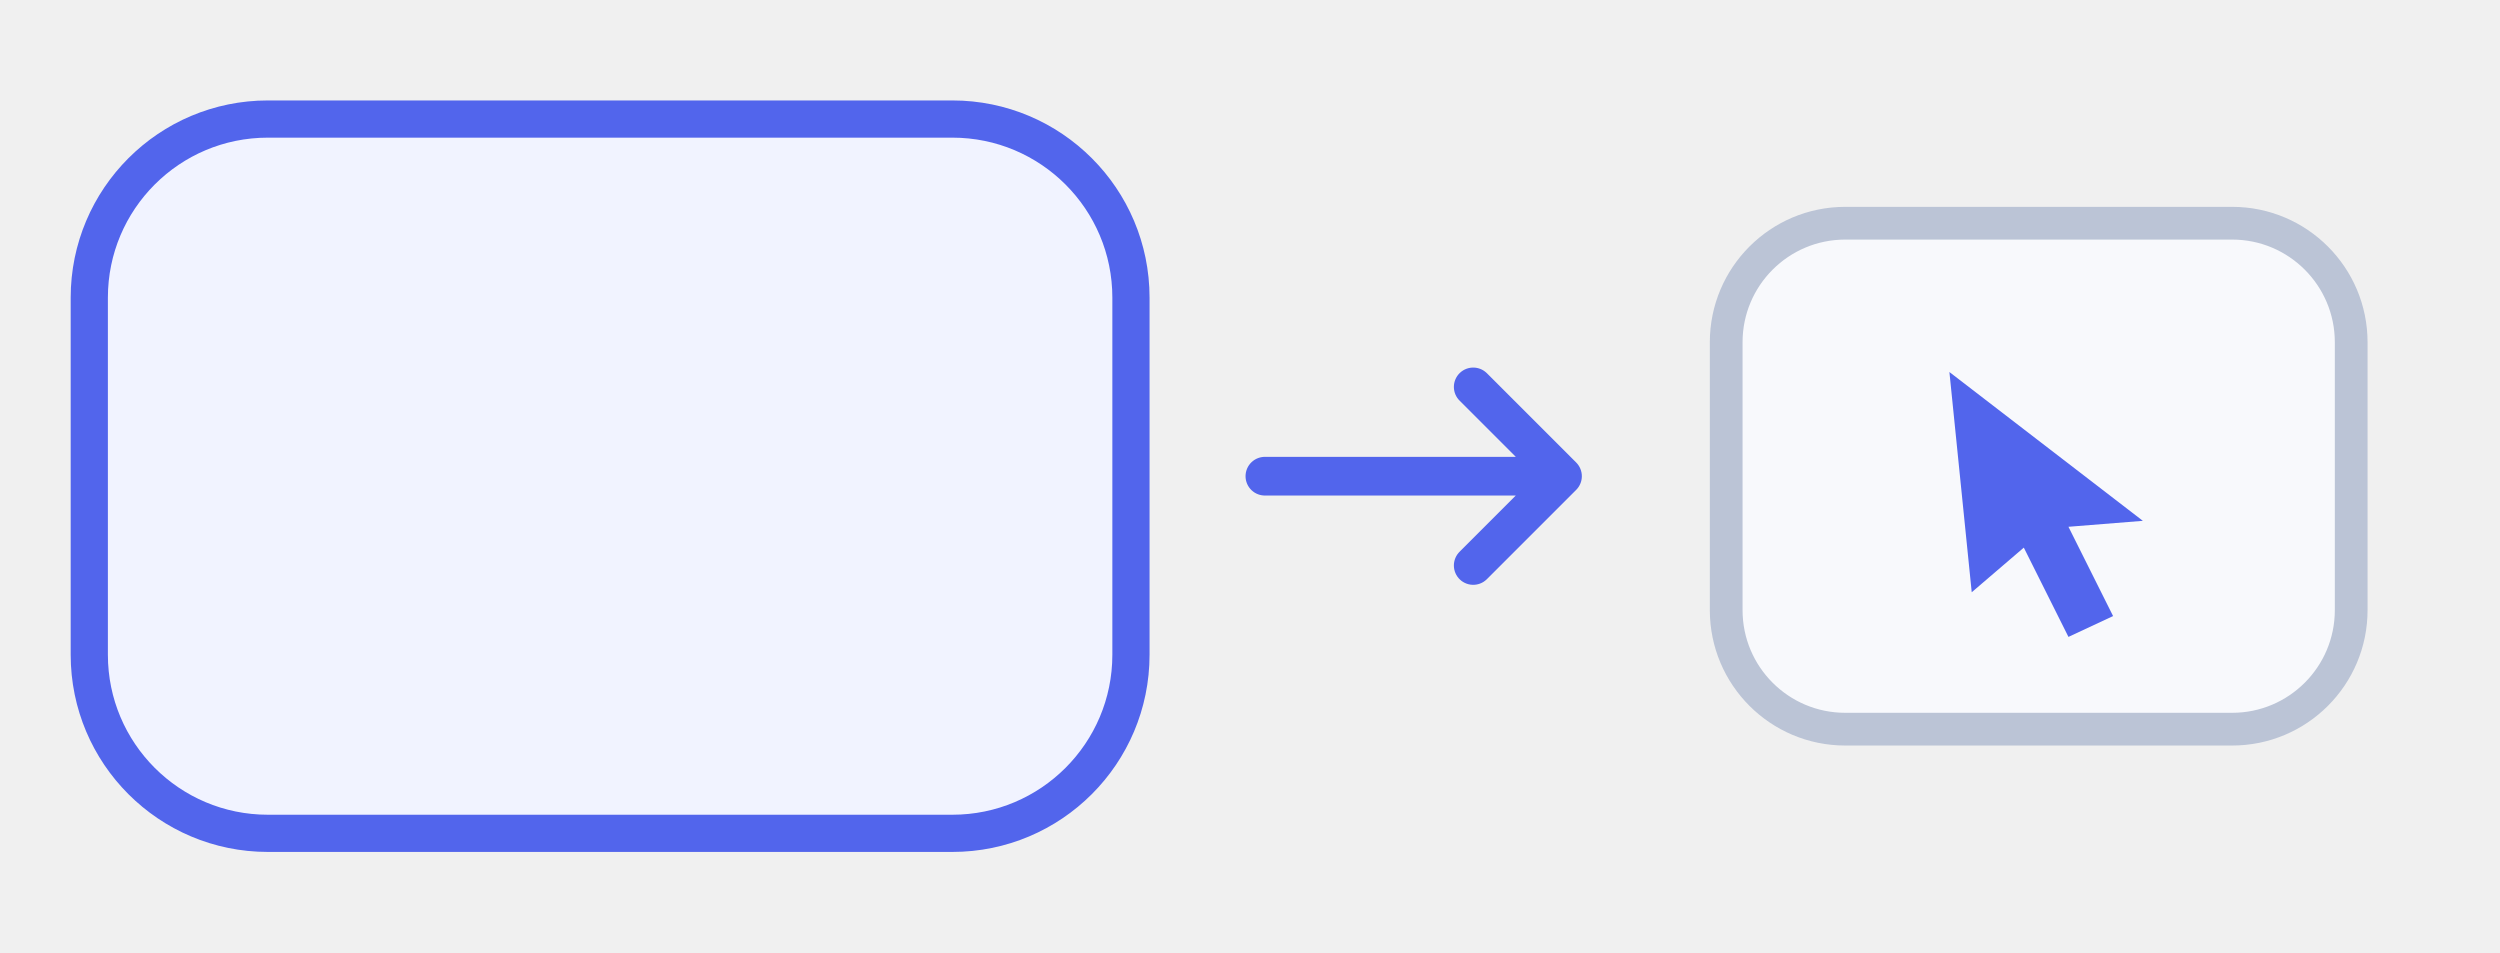
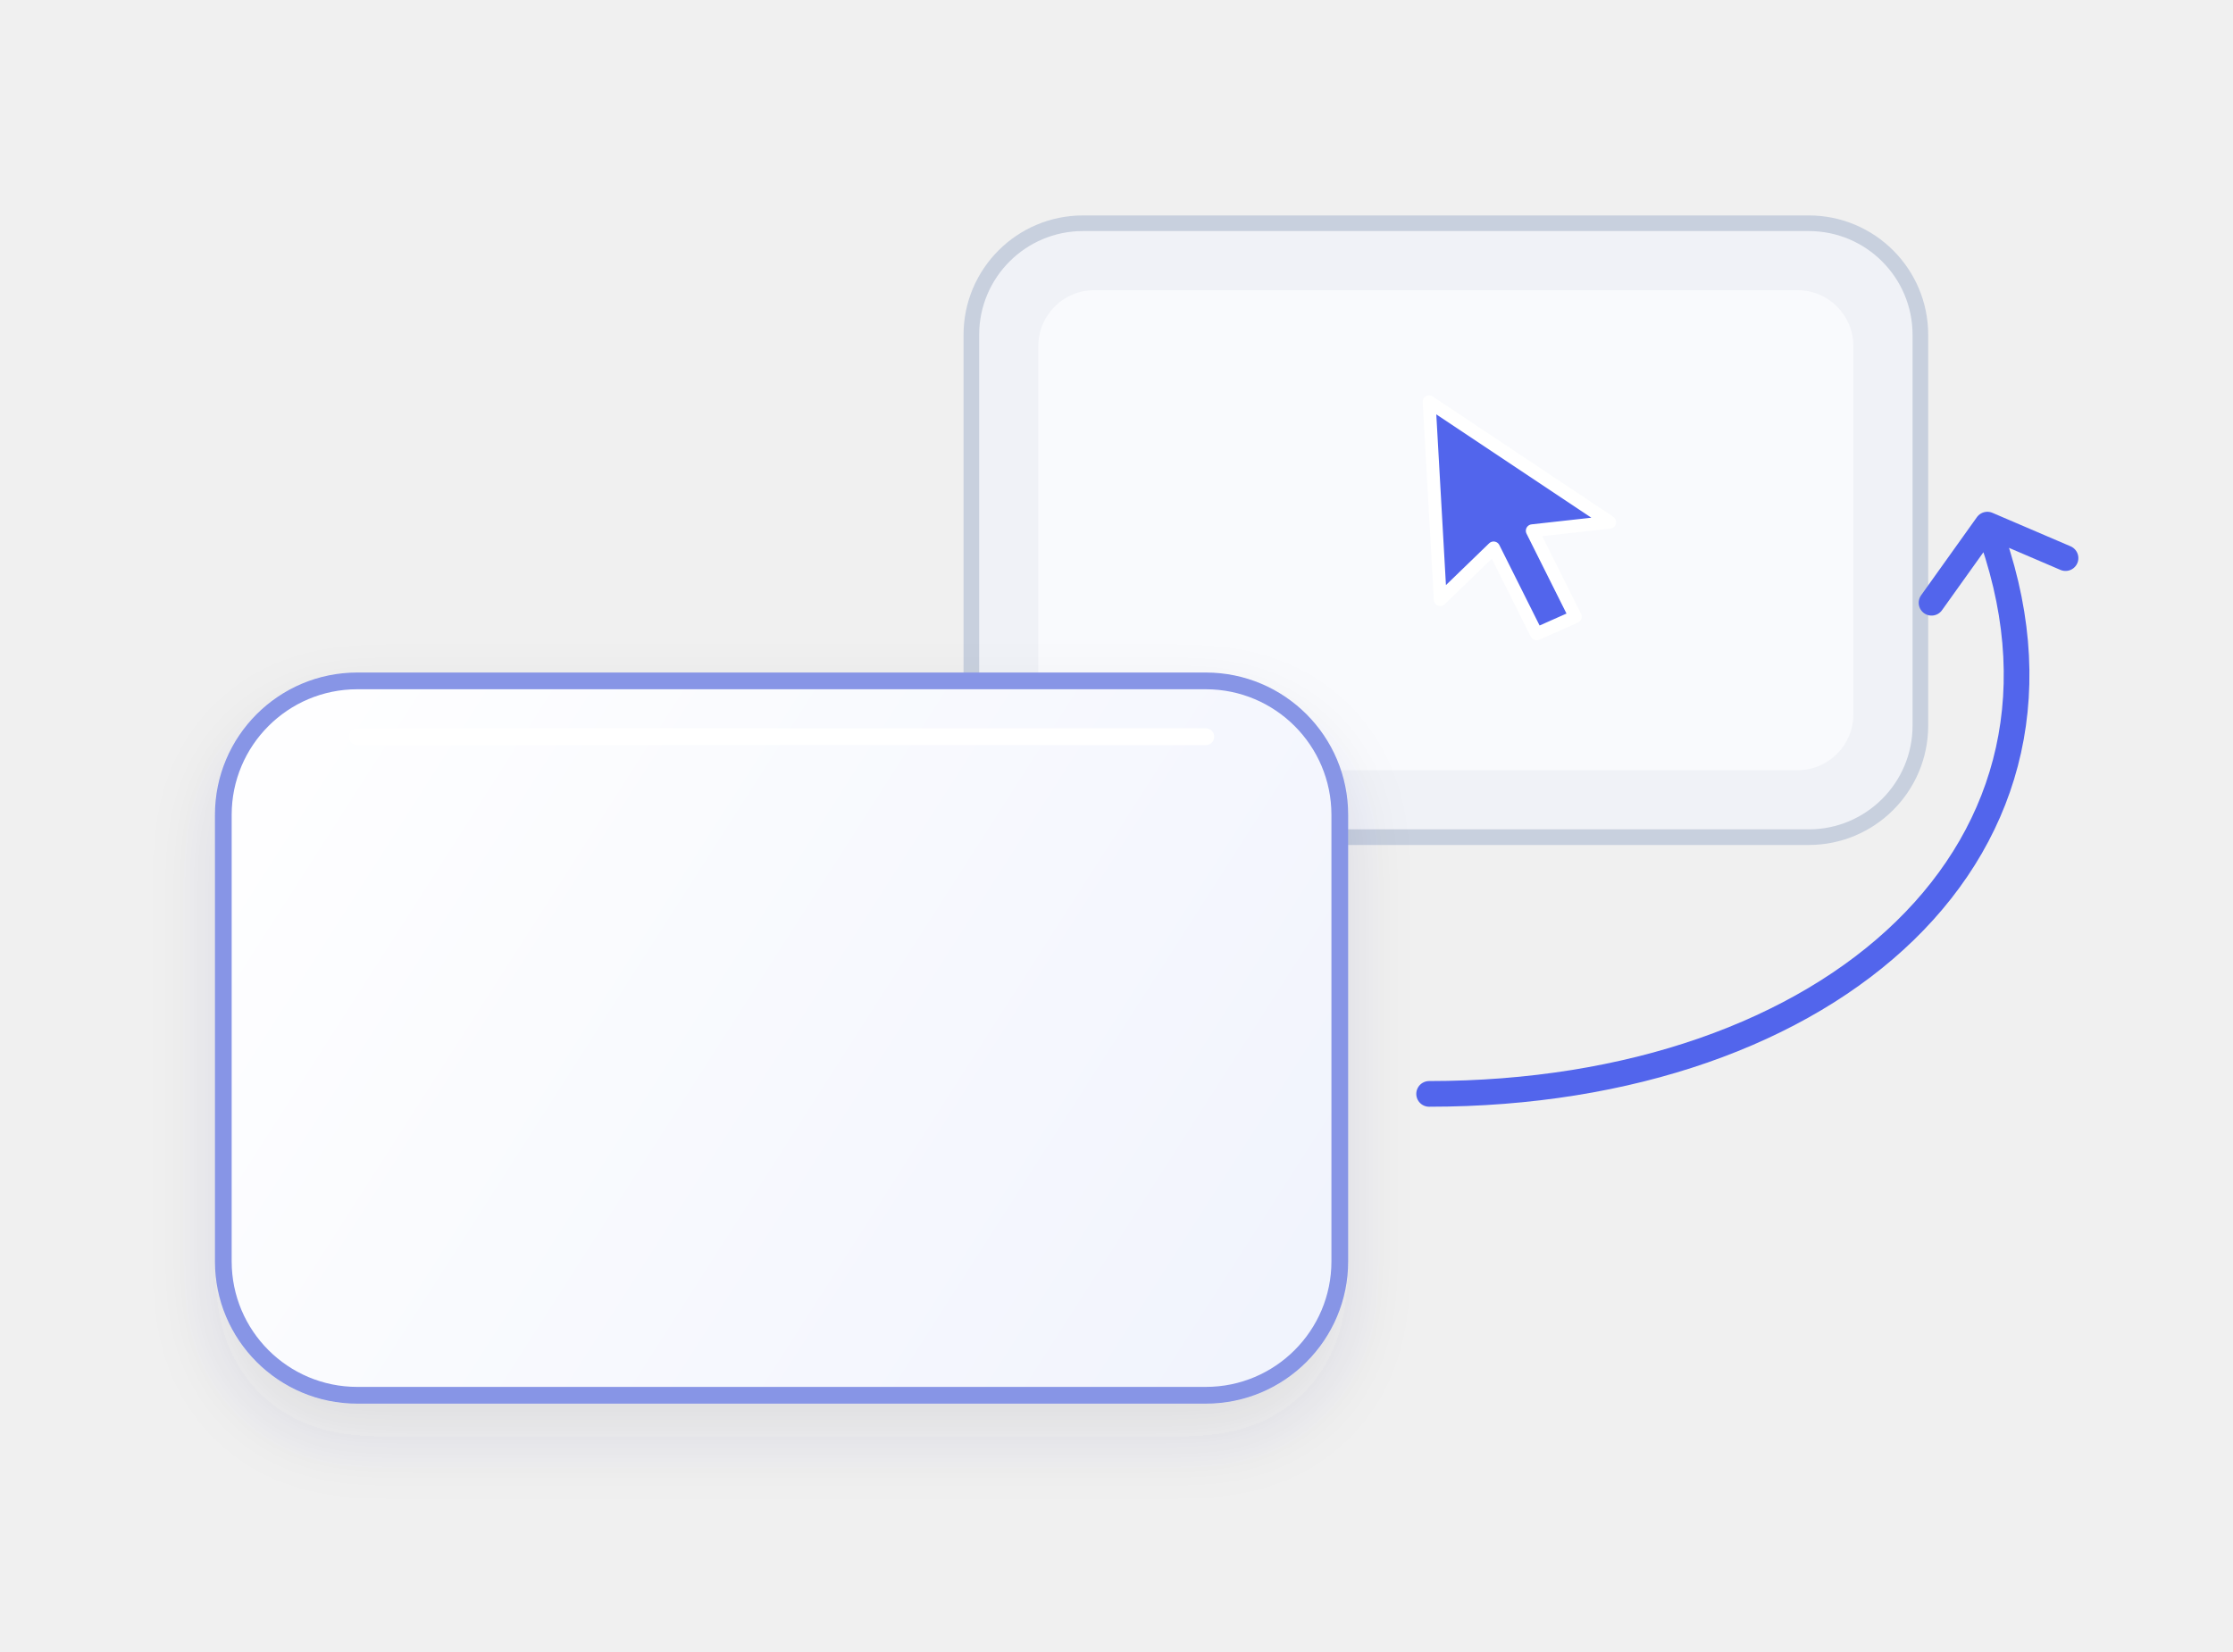
- <svg xmlns="http://www.w3.org/2000/svg" width="168" height="64" viewBox="0 12 168 64">
-   <rect x="6" y="20" width="70" height="48" rx="12" fill="#F1F3FF" stroke="#5265EC" stroke-width="2.5" />
-   <rect x="116" y="27" width="42" height="34" rx="8" fill="#F8F9FC" stroke="#BBC4D6" stroke-width="2.2" />
-   <g fill="none" stroke="#5265EC" stroke-width="2.6" stroke-linecap="round" stroke-linejoin="round">
-     <path d="M85 44h20m-6-6 6 6-6 6" />
+ <svg xmlns="http://www.w3.org/2000/svg" width="200" height="148" viewBox="0 0 200 148">
+   <defs>
+     <linearGradient id="surface" x1="20" y1="62" x2="120" y2="126" gradientUnits="userSpaceOnUse">
+       <stop stop-color="#FFFFFF" />
+       <stop offset="1" stop-color="#F0F3FD" />
+     </linearGradient>
+     <filter id="depth" x="-25%" y="-30%" width="160%" height="180%">
+       <feDropShadow dx="0" dy="3" stdDeviation="3" flood-color="#36436A" flood-opacity=".10" />
+     </filter>
+   </defs>
+   <rect x="87" y="20" width="85" height="55" rx="10" fill="#F0F2F7" stroke="#C8D0DE" stroke-width="1.4" />
+   <rect x="93" y="26" width="73" height="43" rx="5" fill="#F9FAFD" />
+   <g filter="url(#depth)">
+     <rect x="20" y="61" width="100" height="64" rx="12" fill="url(#surface)" stroke="#8795E6" stroke-width="1.5" />
+     <path d="M32 66H108" stroke="#FFFFFF" stroke-width="1.5" stroke-linecap="round" />
  </g>
-   <g fill="#5265EC">
-     <path d="m131 37 13 10-5 .4 3 6-3 1.4-3-6-3.5 3Z" />
+   <path d="M128 98C164 98 189 76 178 47m-5 7 5-7 7 3" fill="none" stroke="#5265EC" stroke-width="2.3" stroke-linecap="round" stroke-linejoin="round" />
+   <g transform="translate(128 36) scale(.77)">
+     <path d="M0 0 21 14 12 15 17 25 12.5 27 7.5 17 1.3 23Z" fill="#5265EC" stroke="#FFFFFF" stroke-width="1.5" stroke-linejoin="round" />
  </g>
</svg>
